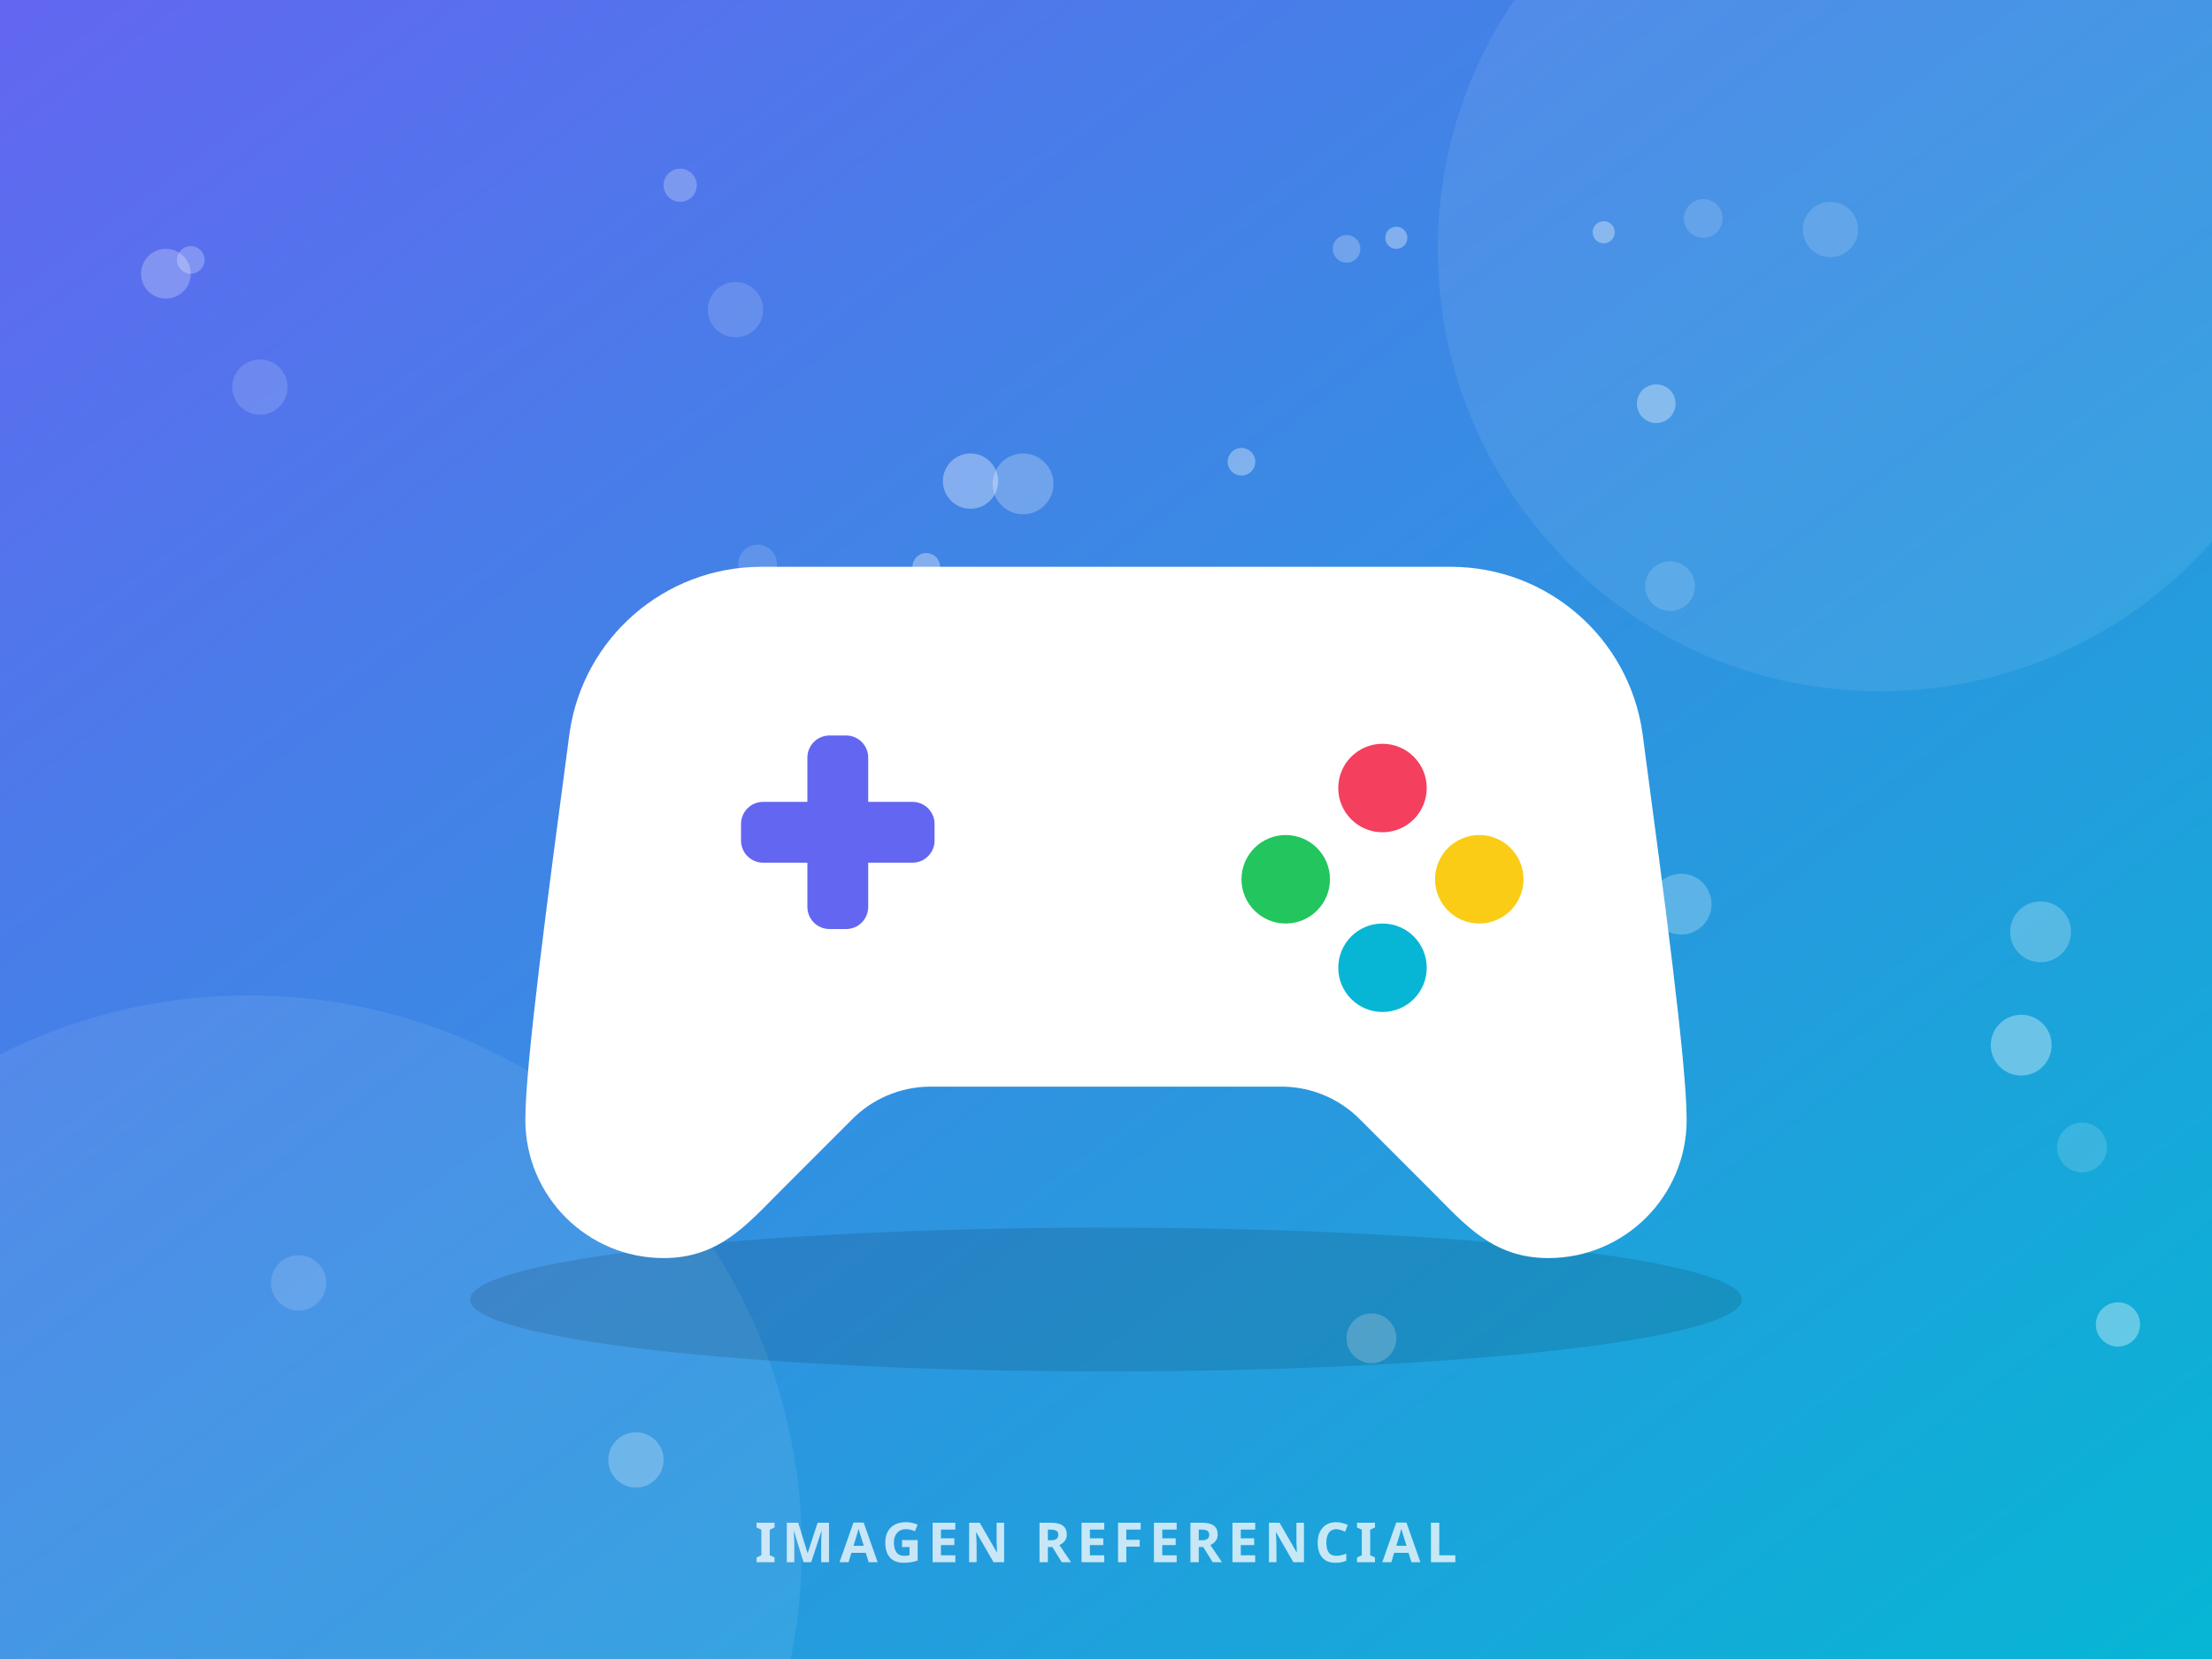
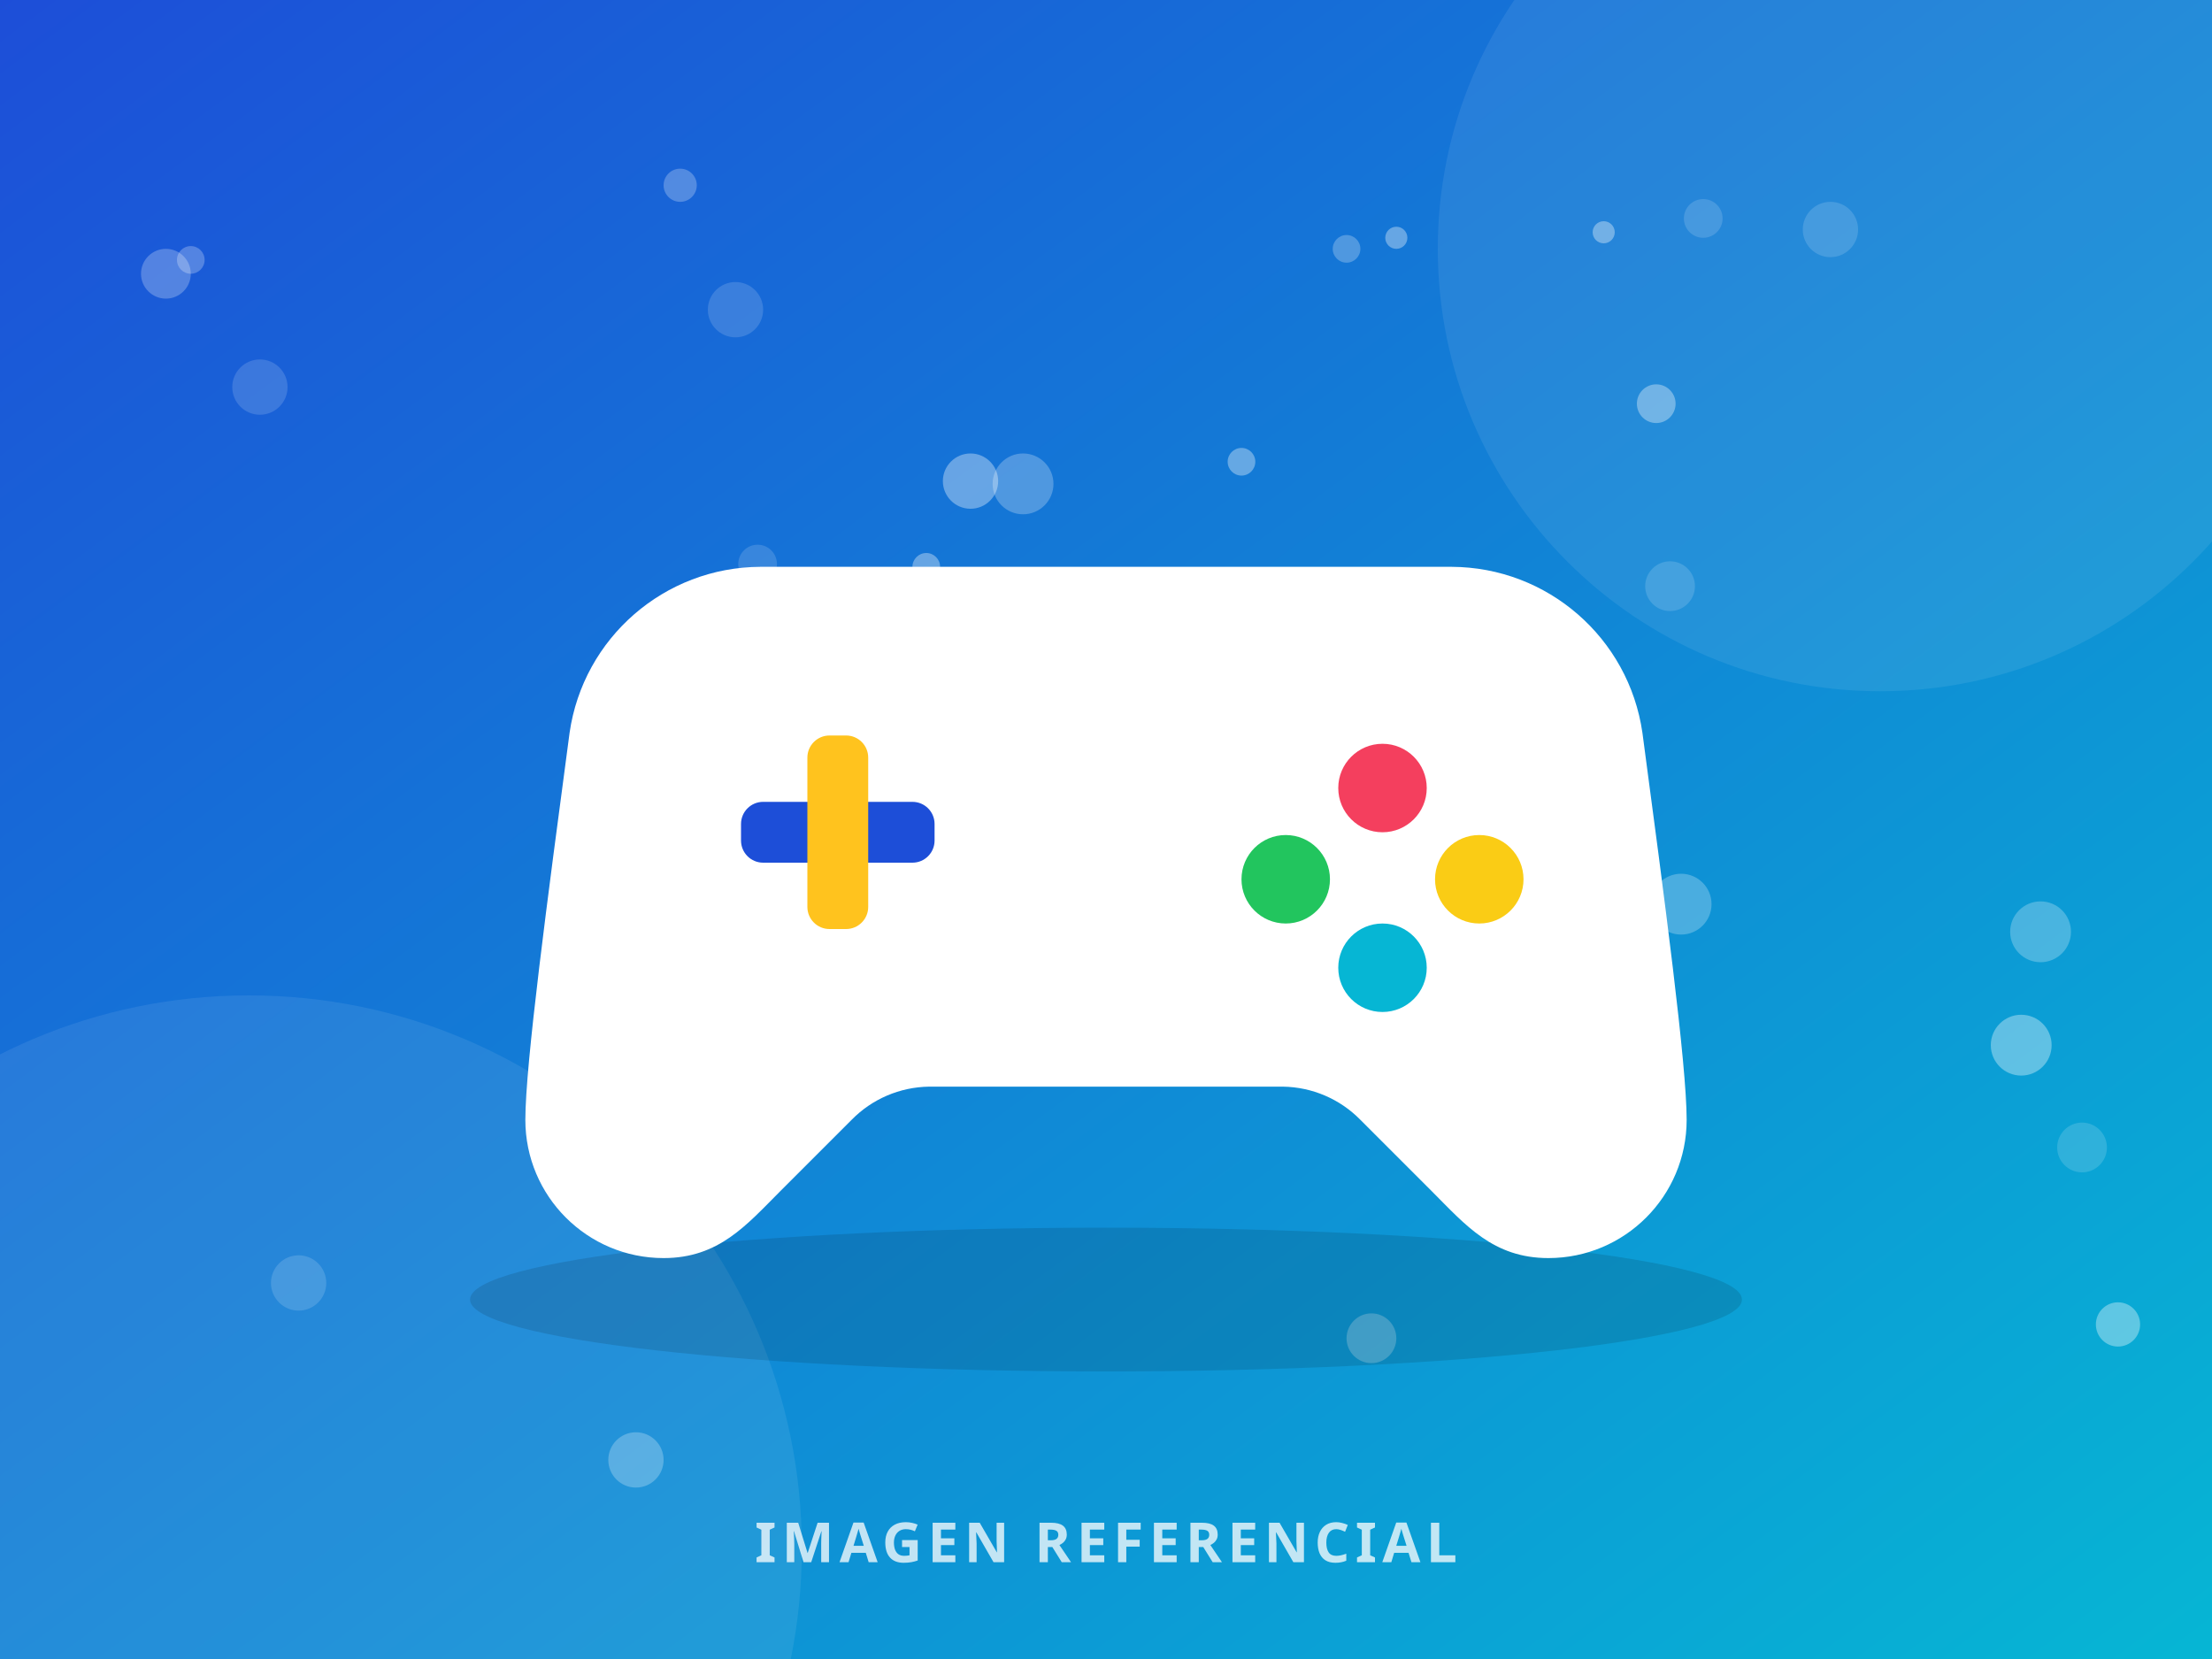
<svg xmlns="http://www.w3.org/2000/svg" viewBox="0 0 800 600" width="800" height="600">
  <defs>
    <linearGradient id="g" x1="0" y1="0" x2="1" y2="1">
-       <stop offset="0" stop-color="#6366F1" />
+       <stop offset="0" stop-color="#1D4ED8" />
      <stop offset="1" stop-color="#06B6D4" />
    </linearGradient>
  </defs>
  <rect width="800" height="600" fill="url(#g)" />
  <circle cx="680" cy="90" r="160" fill="#fff" opacity=".08" />
  <circle cx="90" cy="560" r="200" fill="#fff" opacity=".08" />
  <circle cx="351" cy="174" r="10" fill="#fff" opacity="0.35" />
  <circle cx="69" cy="94" r="5" fill="#fff" opacity="0.25" />
  <circle cx="616" cy="79" r="7" fill="#fff" opacity="0.15" />
  <circle cx="108" cy="464" r="10" fill="#fff" opacity="0.15" />
  <circle cx="266" cy="112" r="10" fill="#fff" opacity="0.15" />
  <circle cx="599" cy="146" r="7" fill="#fff" opacity="0.35" />
  <circle cx="662" cy="83" r="10" fill="#fff" opacity="0.15" />
  <circle cx="246" cy="67" r="6" fill="#fff" opacity="0.25" />
  <circle cx="449" cy="167" r="5" fill="#fff" opacity="0.35" />
  <circle cx="335" cy="205" r="5" fill="#fff" opacity="0.35" />
  <circle cx="604" cy="212" r="9" fill="#fff" opacity="0.15" />
  <circle cx="580" cy="84" r="4" fill="#fff" opacity="0.35" />
  <circle cx="230" cy="528" r="10" fill="#fff" opacity="0.25" />
  <circle cx="496" cy="484" r="9" fill="#fff" opacity="0.25" />
  <circle cx="274" cy="204" r="7" fill="#fff" opacity="0.15" />
  <circle cx="608" cy="327" r="11" fill="#fff" opacity="0.25" />
  <circle cx="766" cy="479" r="8" fill="#fff" opacity="0.35" />
  <circle cx="94" cy="140" r="10" fill="#fff" opacity="0.15" />
  <circle cx="370" cy="175" r="11" fill="#fff" opacity="0.25" />
  <circle cx="60" cy="99" r="9" fill="#fff" opacity="0.25" />
  <circle cx="731" cy="378" r="11" fill="#fff" opacity="0.35" />
  <circle cx="487" cy="90" r="5" fill="#fff" opacity="0.25" />
  <circle cx="505" cy="86" r="4" fill="#fff" opacity="0.35" />
  <circle cx="738" cy="337" r="11" fill="#fff" opacity="0.25" />
  <circle cx="753" cy="415" r="9" fill="#fff" opacity="0.15" />
  <circle cx="492" cy="383" r="6" fill="#fff" opacity="0.35" />
  <ellipse cx="400" cy="470" rx="230" ry="26" fill="#000" opacity=".12" />
  <path d="M275 205h250a70 70 0 0 1 69 60c8 60 16 120 16 140a50 50 0 0 1-50 50c-20 0-30-12-42-24l-26-26a40 40 0 0 0-28-12H336a40 40 0 0 0-28 12l-26 26c-12 12-22 24-42 24a50 50 0 0 1-50-50c0-20 8-80 16-140a70 70 0 0 1 69-60z" fill="#fff" />
-   <rect x="268" y="290" width="70" height="22" rx="8" fill="#6366F1" />
-   <rect x="292" y="266" width="22" height="70" rx="8" fill="#6366F1" />
+   <rect x="268" y="290" width="70" height="22" rx="8" fill="#1D4ED8" />
+   <rect x="292" y="266" width="22" height="70" rx="8" fill="#FFC31E" />
  <circle cx="500" cy="285" r="16" fill="#F43F5E" />
  <circle cx="535" cy="318" r="16" fill="#FACC15" />
  <circle cx="465" cy="318" r="16" fill="#22C55E" />
  <circle cx="500" cy="350" r="16" fill="#06B6D4" />
  <text x="400" y="565" text-anchor="middle" font-family="system-ui,sans-serif" font-size="20" font-weight="600" fill="#fff" opacity=".75" letter-spacing="2">IMAGEN REFERENCIAL</text>
</svg>
